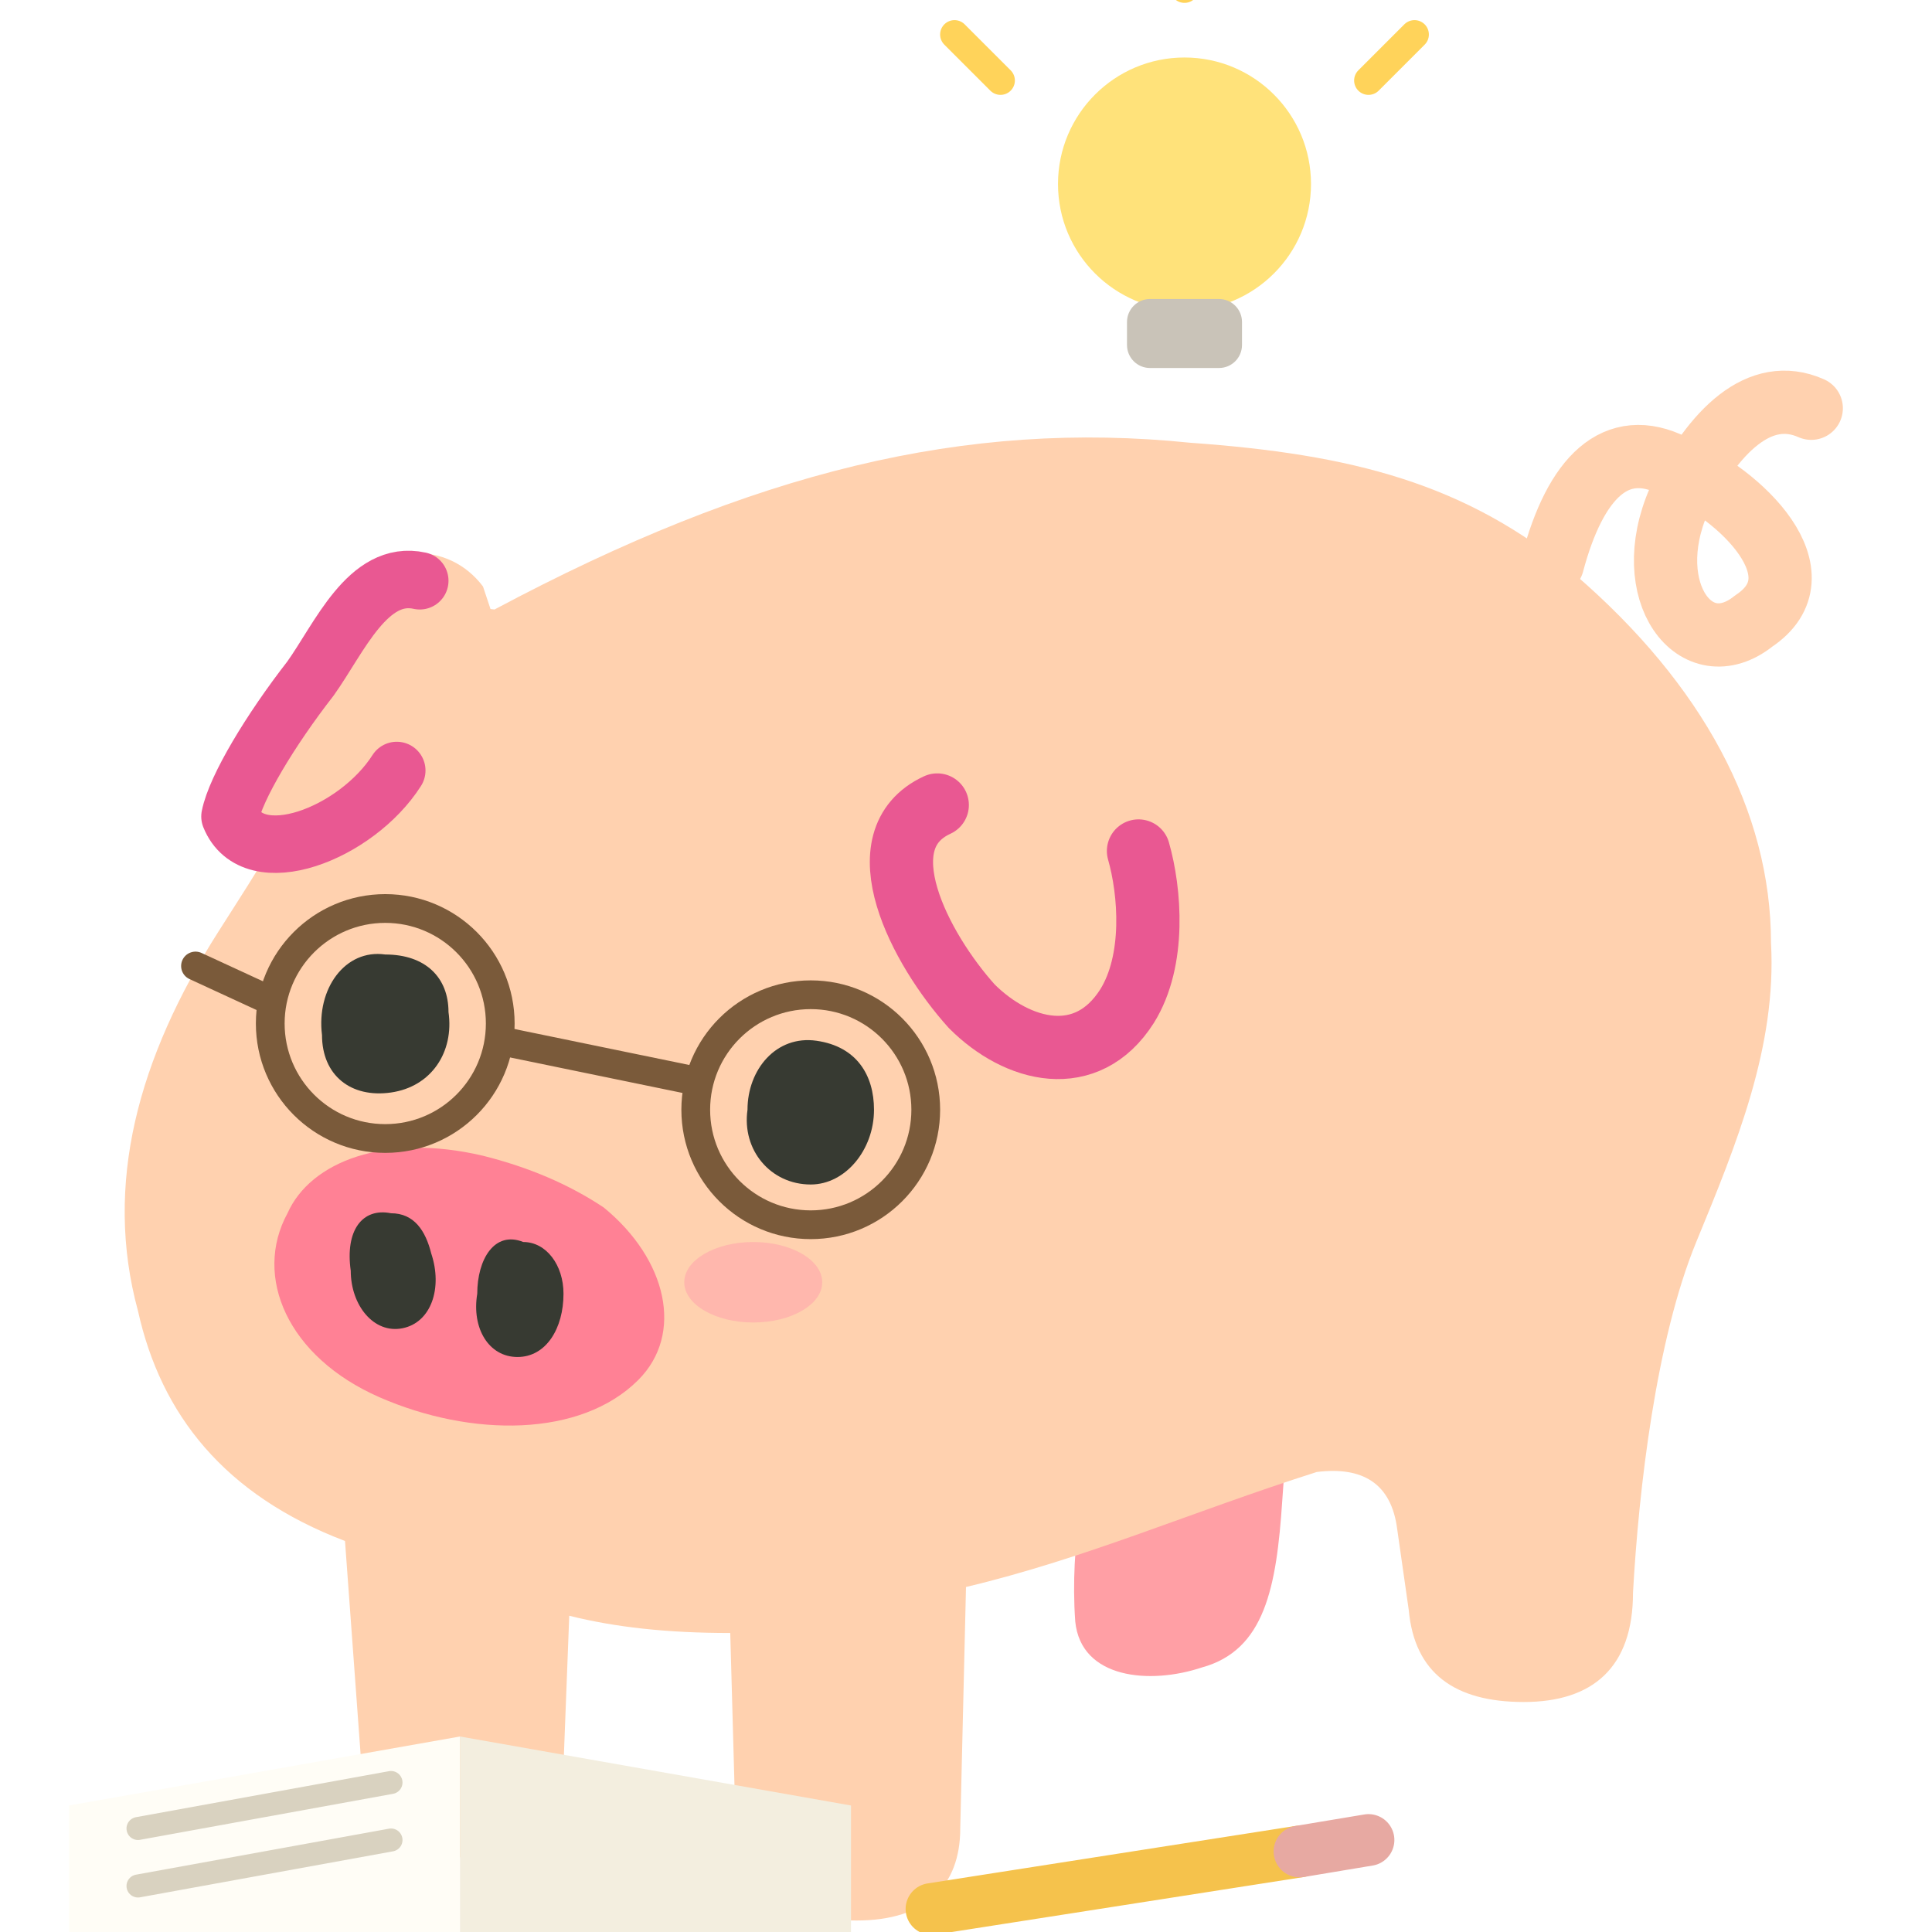
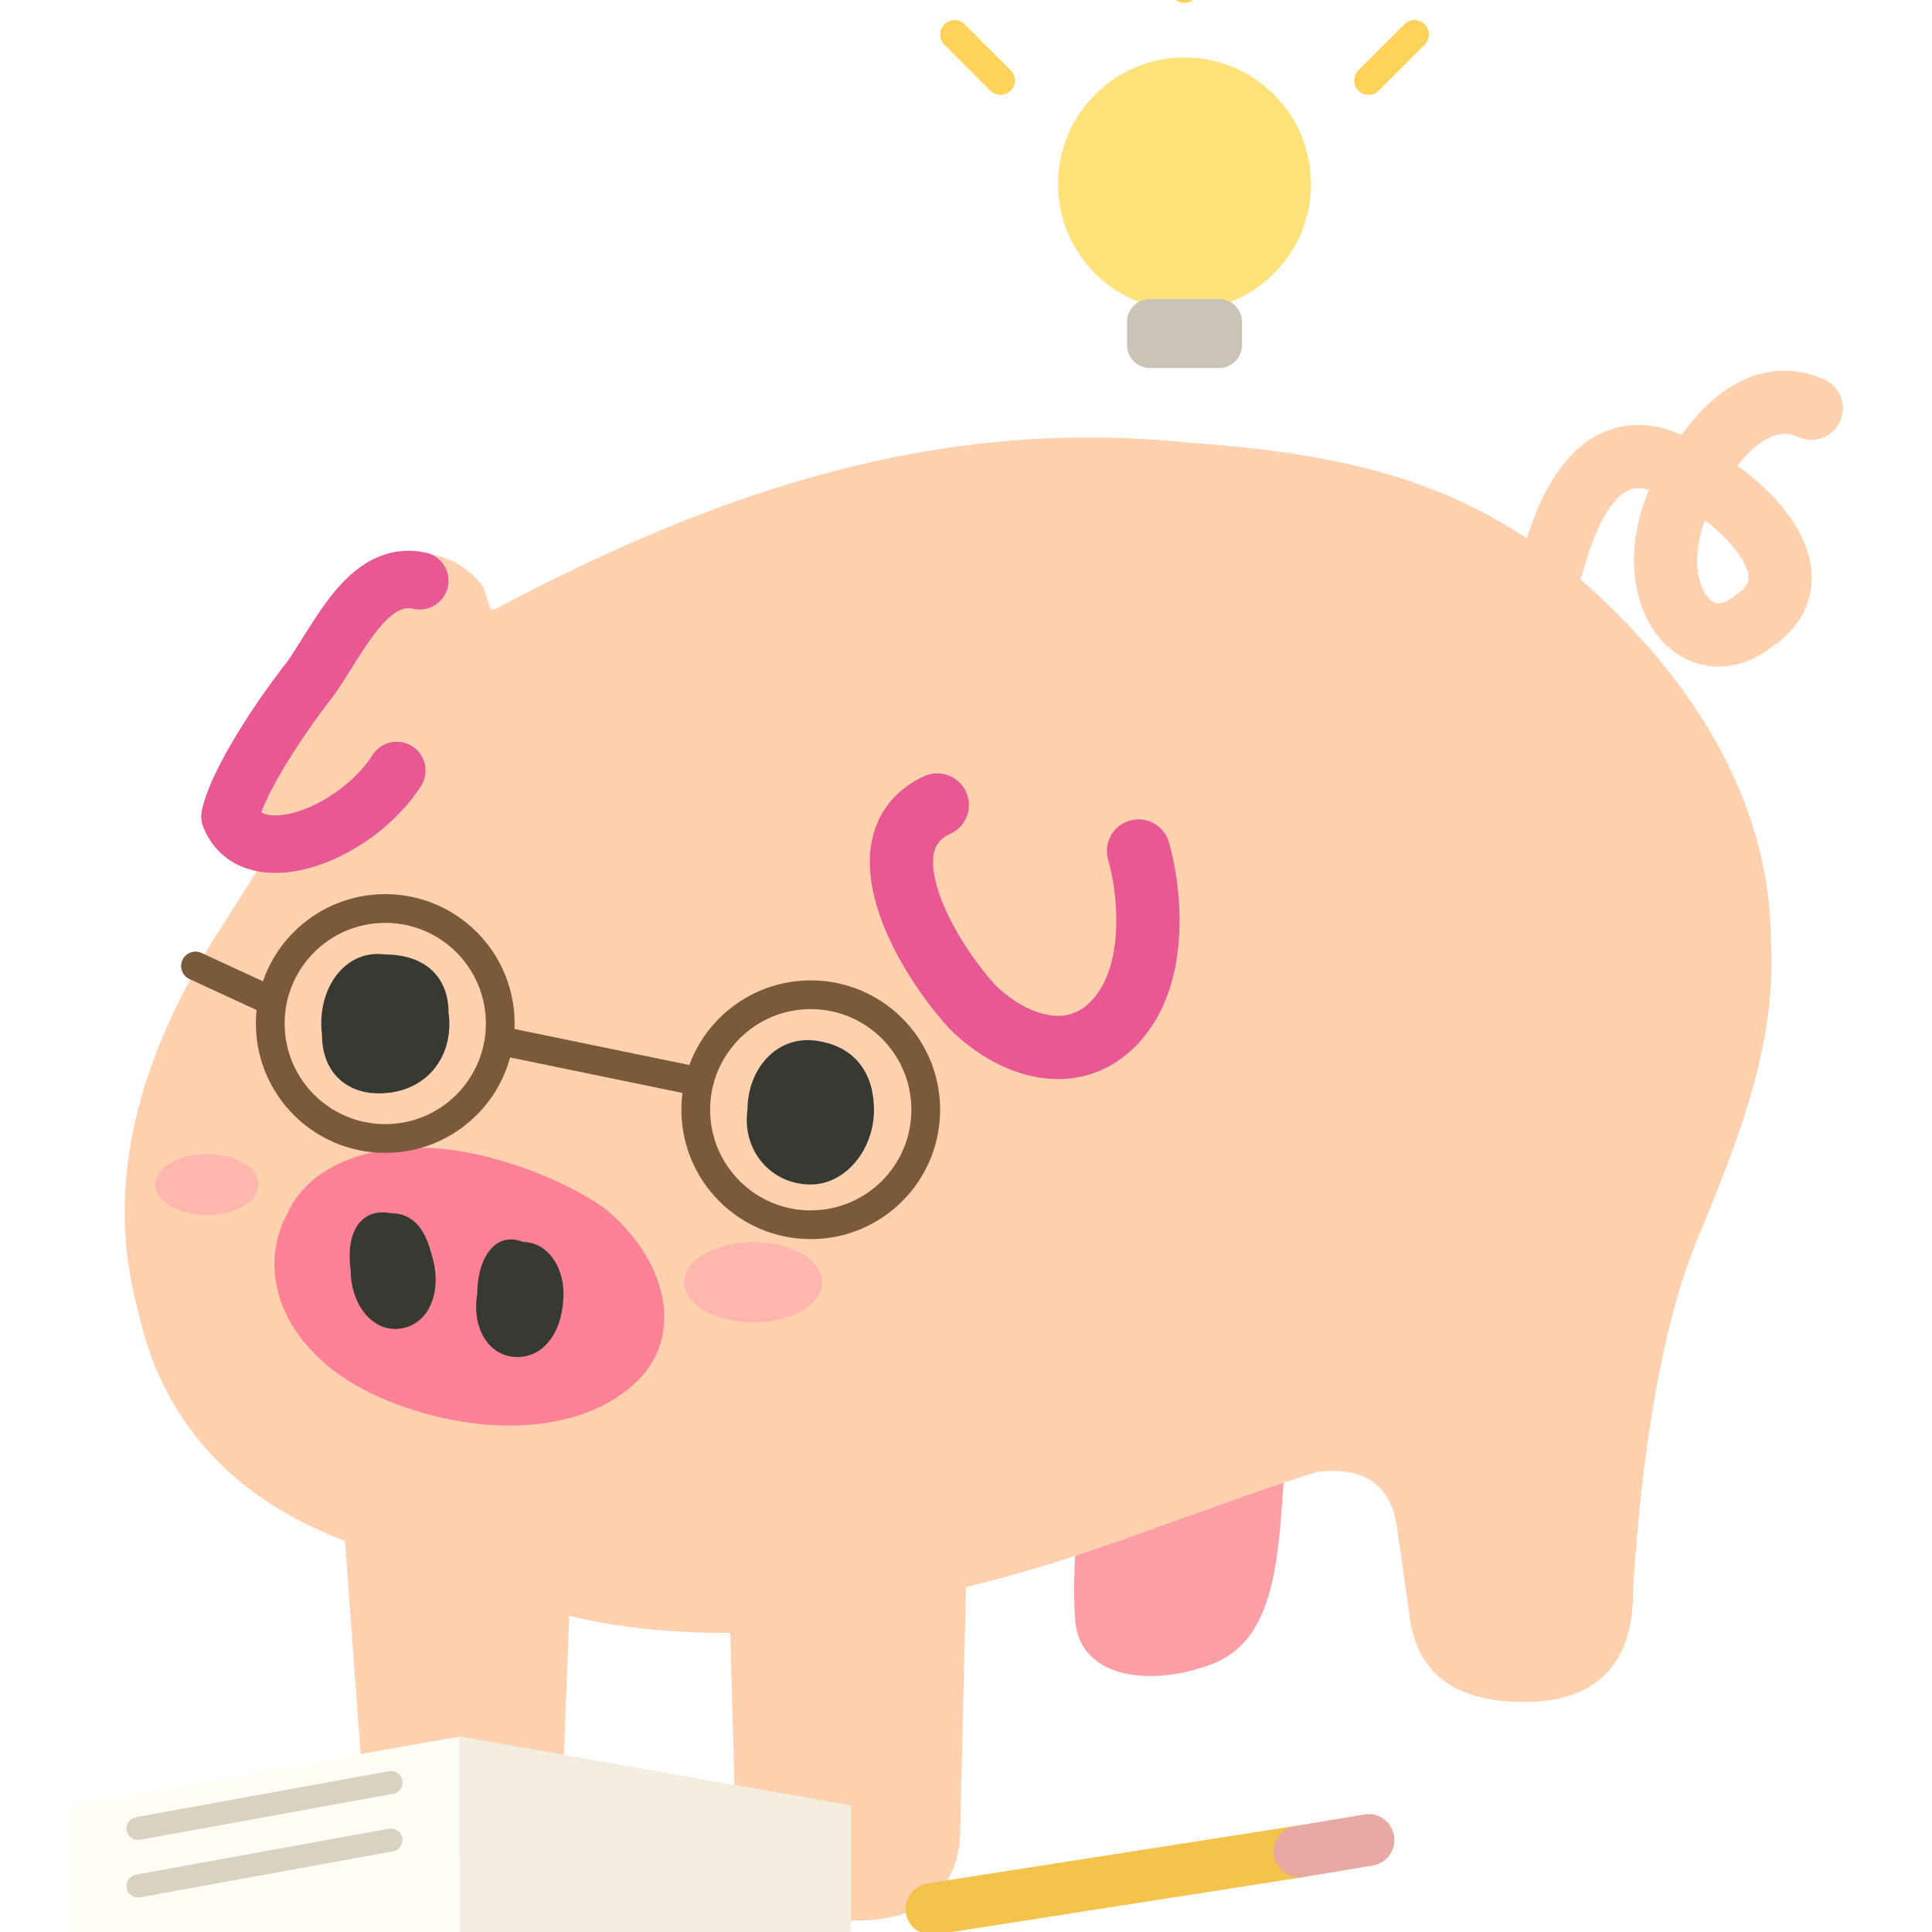
<svg xmlns="http://www.w3.org/2000/svg" viewBox="24 -36 336 336" width="128" height="128" role="img" aria-label="上课">
  <style>
    .eye{animation:blink 4.2s infinite;transform-box:fill-box;transform-origin:50% 50%}
    .tail{animation:wag 1.4s ease-in-out infinite;transform-origin:296px 64px}
    .ear2{animation:flick 5.2s ease-in-out infinite;transform-origin:205px 108px}
    @keyframes blink{0%,90%,100%{transform:scaleY(1)}93%{transform:scaleY(.1)}}
    @keyframes wag{50%{transform:rotate(14deg)}}
    @keyframes flick{0%,80%,100%{transform:rotate(0)}85%{transform:rotate(-12deg)}90%{transform:rotate(4deg)}}
    .tilt{animation:tilt 2.4s ease-in-out infinite;transform-origin:190px 298px}
    .idea{animation:idea 2.4s ease-in-out infinite;transform-box:fill-box;transform-origin:50% 50%}
    .page{animation:flip 4.8s ease-in-out infinite;transform-origin:104px 272px}
    @keyframes tilt{0%,100%{transform:rotate(0)}35%{transform:rotate(-3deg)}70%{transform:rotate(-1deg)}}
    @keyframes idea{0%,40%,100%{opacity:0;transform:scale(.6)}55%,85%{opacity:1;transform:scale(1)}}
    @keyframes flip{0%,70%,100%{transform:scaleX(1)}80%{transform:scaleX(-1)}90%{transform:scaleX(1)}}
    @media (prefers-reduced-motion:reduce){*{animation:none!important}}
  </style>
  <g class="idea">
    <circle cx="230" cy="-4" r="22" fill="#FFE27A" />
    <rect x="220" y="16" width="20" height="12" rx="4" fill="#C9C3B8" />
    <path d="M230-38v-10M262-22l8-8M198-22l-8-8" fill="none" stroke="#FFD35A" stroke-width="5" stroke-linecap="round" />
  </g>
  <g class="tilt">
    <g class="pig" stroke-linecap="round" stroke-linejoin="round">
      <path fill="#FF9FA5" d="M214 210C213 221 210 232 211 246C212 256 224 257 233 254C244 251 246 240 247 225L248 211Z" />
      <path class="tail" d="M294 62C298 47 305 40 315 45C327 50 341 64 329 72C319 80 309 67 316 51C322 39 330 31 339 35" fill="none" stroke="#FFD1AF" stroke-width="11" />
      <path fill="#FFD1AF" d="M110 70C155 46 192 37 231 41C259 43 279 48 298 64C320 83 332 105 332 128C333 146 326 163 319 180C312 197 309 223 308 241C308 254 301 260 289 260C277 260 270 255 269 244L267 230C266 222 261 219 253 220C231 227 213 235 192 240L191 282C191 292 185 298 173 298C159 298 152 293 152 284L151 248C140 248 131 247 123 245L122 271C121 282 116 287 104 287C93 287 88 283 87 273L84 232C63 224 52 210 48 192C42 170 48 148 62 126C69 115 75 106 80 94C87 79 96 68 110 70Z" />
      <path fill="#FFD1AF" d="M63 107C64 97 75 81 84 68C90 58 102 58 108 66L115 87L90 113Z" />
      <path class="ear1" d="M97 65C88 63 83 75 78 82C71 91 65 101 64 106C68 116 86 109 93 98" fill="none" stroke="#E95892" stroke-width="10" />
      <path class="ear2" d="M187 104C174 110 184 129 193 139C201 147 213 150 220 139C225 131 224 119 222 112" fill="none" stroke="#E95892" stroke-width="11" />
      <path class="eye" fill="#373A32" d="M91 130C84 129 79 136 80 144C80 151 85 155 92 154C99 153 103 147 102 140C102 134 98 130 91 130Z" />
      <path class="eye" fill="#373A32" d="M166 145C159 144 154 150 154 157C153 164 158 170 165 170C171 170 176 164 176 157C176 151 173 146 166 145Z" />
      <g class="snout">
        <path fill="#FF8195" d="M108 165C91 161 78 166 74 175C68 186 74 200 90 207C106 214 125 214 135 204C143 196 140 183 129 174C123 170 116 167 108 165Z" />
        <path fill="#373A32" d="M92 175C87 174 84 178 85 185C85 191 89 196 94 195C99 194 101 188 99 182C98 178 96 175 92 175Z" />
        <path fill="#373A32" d="M115 180C110 178 107 183 107 189C106 195 109 200 114 200C119 200 122 195 122 189C122 184 119 180 115 180Z" />
      </g>
      <ellipse class="blush" cx="155" cy="187" rx="12" ry="7" fill="#FFAFAC" opacity=".75" />
+       <ellipse class="blush" cx="60" cy="170" rx="9" ry="5.3" fill="#FFAFAC" opacity=".75" />
      <g fill="none" stroke="#7A5A3A" stroke-width="5">
        <circle cx="91" cy="142" r="20" />
        <circle cx="165" cy="157" r="20" />
        <path d="M111 145L145 152M71 138L58 132" />
      </g>
    </g>
  </g>
  <path d="M36 278L104 266V300L36 300Z" fill="#FFFDF6" />
  <path class="page" d="M104 266L172 278V300L104 300Z" fill="#F3EEDF" />
  <path d="M48 282L92 274M48 292L92 284" fill="none" stroke="#D9D2C0" stroke-width="4" stroke-linecap="round" />
  <path d="M186 296L250 286" fill="none" stroke="#F5C24C" stroke-width="9" stroke-linecap="round" />
  <path d="M250 286L262 284" fill="none" stroke="#E7A9A2" stroke-width="9" stroke-linecap="round" />
</svg>
